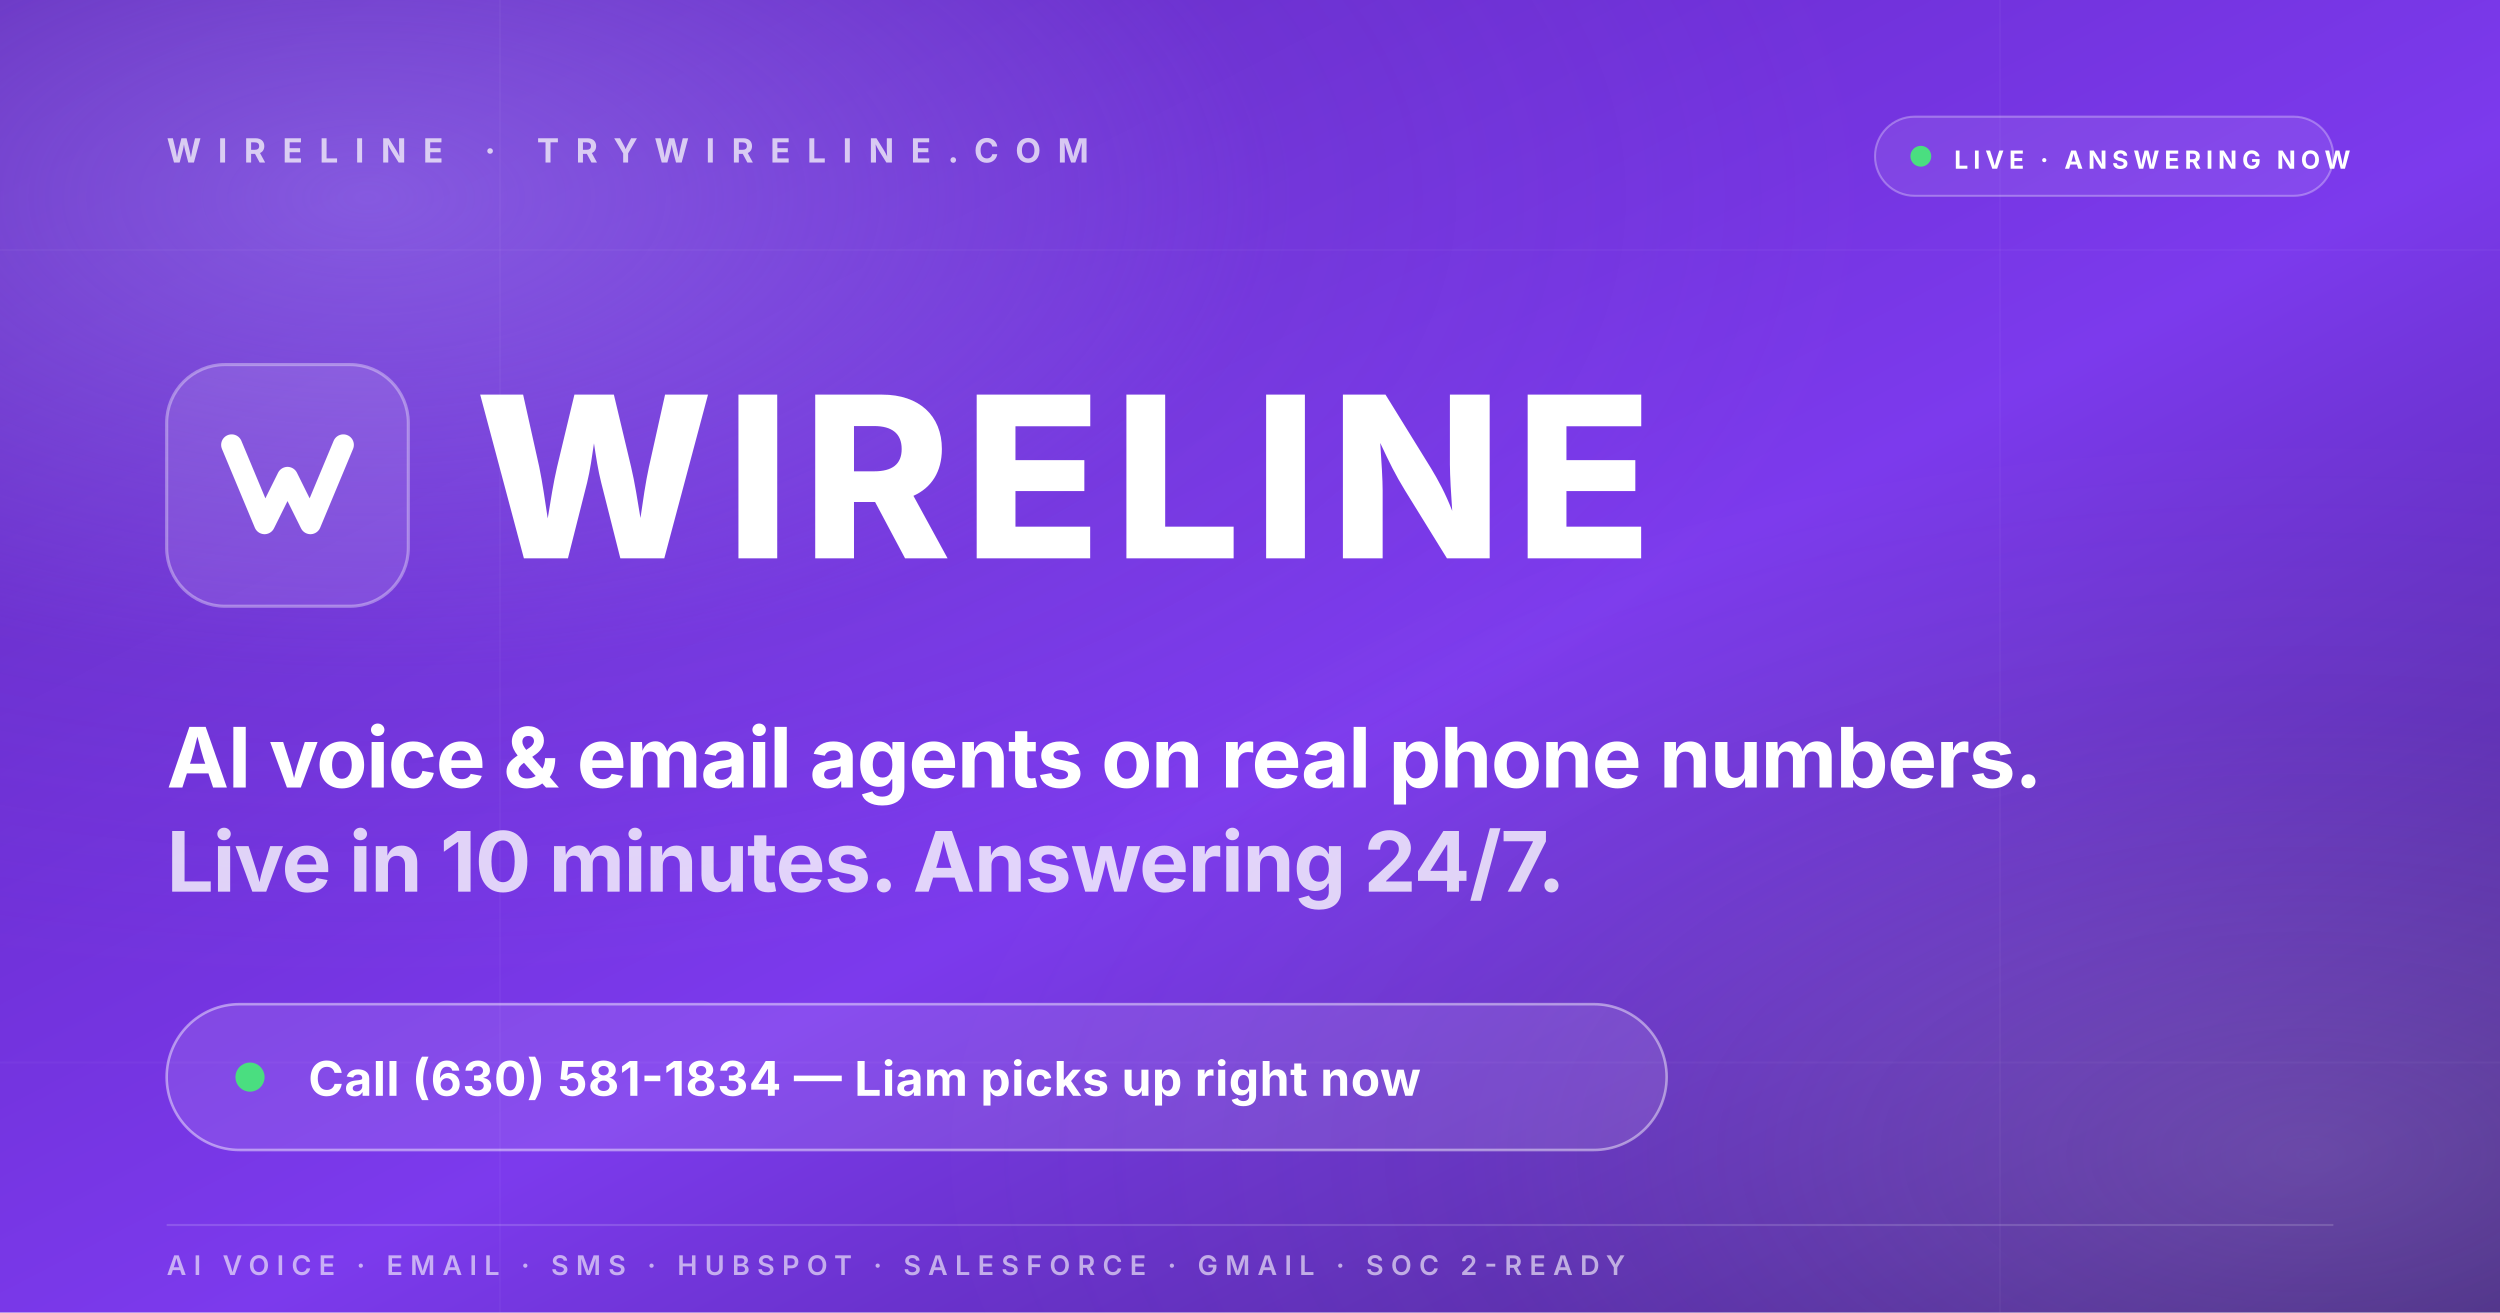
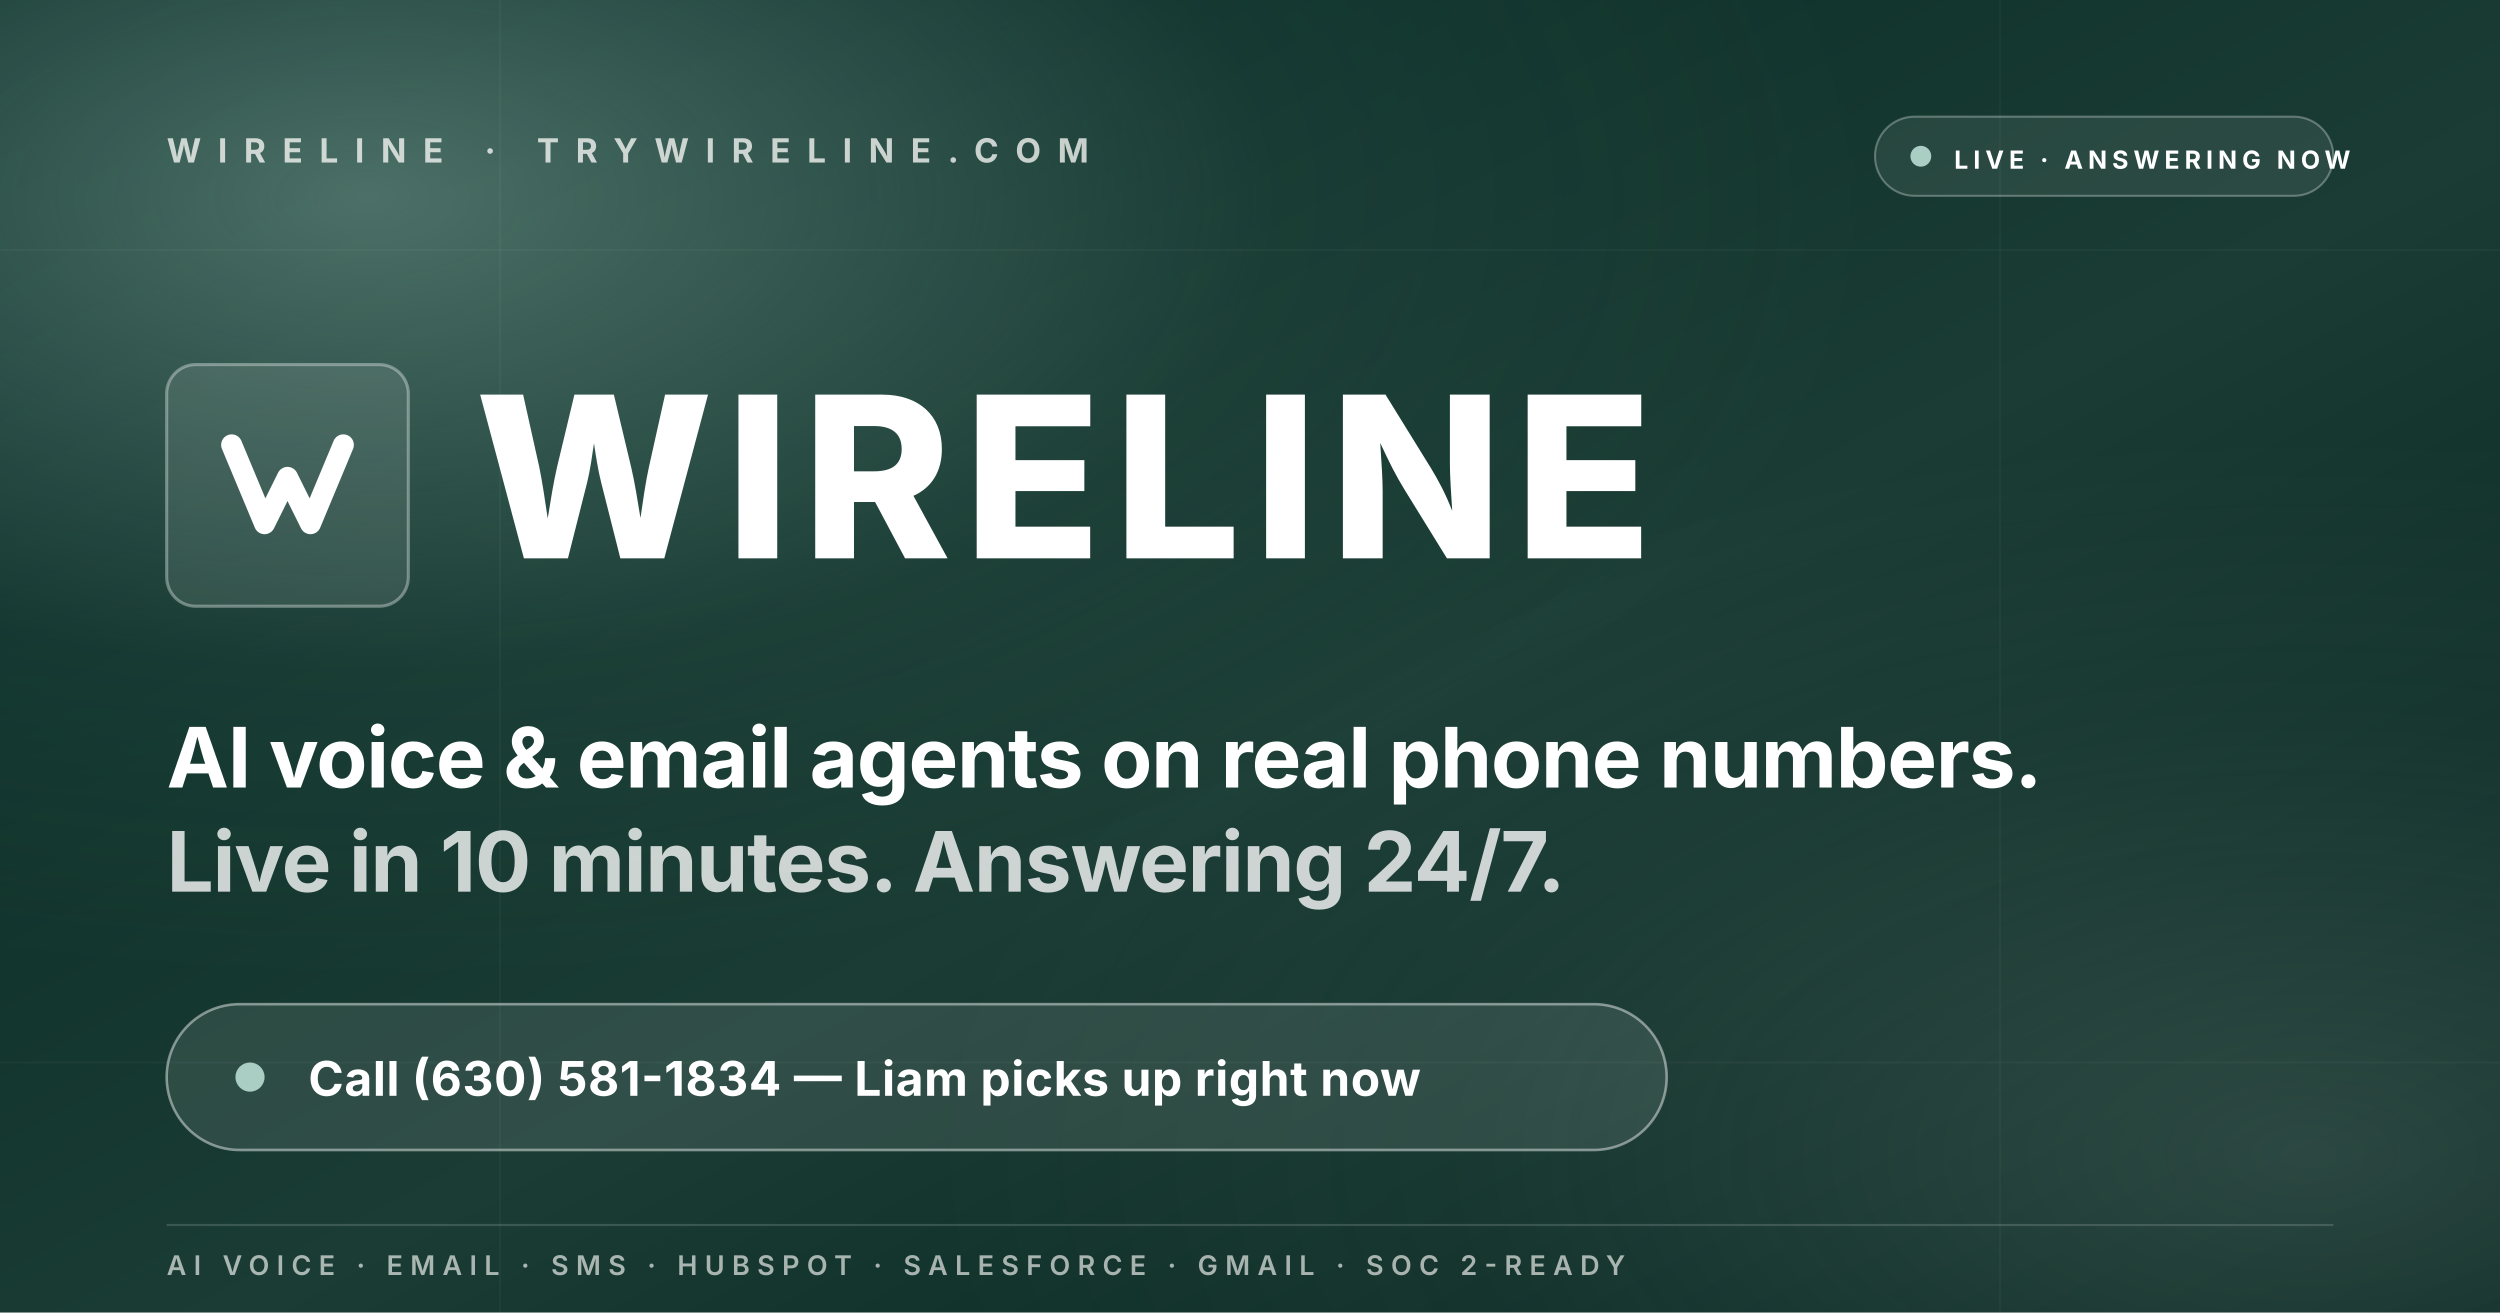
<svg xmlns="http://www.w3.org/2000/svg" viewBox="0 0 1200 630" width="1200" height="630">
  <defs>
    <linearGradient id="bg" x1="0" y1="0" x2="1" y2="1">
-       <stop offset="0%" stop-color="#5B21B6" />
-       <stop offset="55%" stop-color="#7C3AED" />
-       <stop offset="100%" stop-color="#3D1E7C" />
+       <stop offset="0%" stop-color="#01261F" />
+       <stop offset="55%" stop-color="#1A3C34" />
+       <stop offset="100%" stop-color="#00201A" />
    </linearGradient>
    <radialGradient id="glowA" cx="0.15" cy="0.15" r="0.6">
-       <stop offset="0%" stop-color="#A78BFA" stop-opacity="0.50" />
-       <stop offset="60%" stop-color="#A78BFA" stop-opacity="0.07" />
-       <stop offset="100%" stop-color="#A78BFA" stop-opacity="0" />
+       <stop offset="0%" stop-color="#AACEC3" stop-opacity="0.42" />
+       <stop offset="60%" stop-color="#AACEC3" stop-opacity="0.06" />
+       <stop offset="100%" stop-color="#AACEC3" stop-opacity="0" />
    </radialGradient>
    <radialGradient id="glowB" cx="0.92" cy="0.88" r="0.55">
-       <stop offset="0%" stop-color="#F3EFFA" stop-opacity="0.18" />
-       <stop offset="60%" stop-color="#F3EFFA" stop-opacity="0.04" />
-       <stop offset="100%" stop-color="#F3EFFA" stop-opacity="0" />
+       <stop offset="0%" stop-color="#F7F7F5" stop-opacity="0.16" />
+       <stop offset="60%" stop-color="#F7F7F5" stop-opacity="0.04" />
+       <stop offset="100%" stop-color="#F7F7F5" stop-opacity="0" />
    </radialGradient>
    <linearGradient id="hairline" x1="0" y1="0" x2="1" y2="0">
      <stop offset="0%" stop-color="#FFFFFF" stop-opacity="0" />
      <stop offset="50%" stop-color="#FFFFFF" stop-opacity="0.55" />
      <stop offset="100%" stop-color="#FFFFFF" stop-opacity="0" />
    </linearGradient>
  </defs>
  <rect width="1200" height="630" fill="url(#bg)" />
  <rect width="1200" height="630" fill="url(#glowA)" />
  <rect width="1200" height="630" fill="url(#glowB)" />
  <g stroke="#FFFFFF" stroke-opacity="0.035" stroke-width="1">
    <line x1="0" y1="120" x2="1200" y2="120" />
    <line x1="0" y1="510" x2="1200" y2="510" />
    <line x1="240" y1="0" x2="240" y2="630" />
    <line x1="960" y1="0" x2="960" y2="630" />
  </g>
-   <text x="80" y="78" font-family="Inter, system-ui, -apple-system, Segoe UI, Helvetica, Arial, sans-serif" font-size="16" font-weight="700" letter-spacing="8" fill="#F3EFFA" fill-opacity="0.78">
+   <text x="80" y="78" font-family="Inter, system-ui, -apple-system, Segoe UI, Helvetica, Arial, sans-serif" font-size="16" font-weight="700" letter-spacing="8" fill="#F7F7F5" fill-opacity="0.78">
    WIRELINE · TRYWIRELINE.COM
  </text>
  <line x1="80" y1="96" x2="380" y2="96" stroke="url(#hairline)" stroke-width="1" />
  <g transform="translate(900, 56)">
    <rect width="220" height="38" rx="19" ry="19" fill="#FFFFFF" fill-opacity="0.08" stroke="#FFFFFF" stroke-opacity="0.30" stroke-width="1" />
-     <circle cx="22" cy="19" r="5" fill="#4ADE80" />
+     <circle cx="22" cy="19" r="5" fill="#AACEC3" />
    <text x="38" y="25" font-family="Inter, system-ui, sans-serif" font-size="12" font-weight="700" letter-spacing="2.4" fill="#FFFFFF">
      LIVE · ANSWERING NOW
    </text>
  </g>
  <g transform="translate(80, 175)">
-     <rect x="0" y="0" width="116" height="116" rx="28" ry="28" fill="#FFFFFF" fill-opacity="0.10" stroke="#FFFFFF" stroke-opacity="0.35" stroke-width="1.5" />
+     <rect x="0" y="0" width="116" height="116" rx="14" ry="14" fill="#FFFFFF" fill-opacity="0.10" stroke="#FFFFFF" stroke-opacity="0.35" stroke-width="1.5" />
    <g transform="translate(11,11) scale(0.0918)">
      <path d="M 220 300 L 392 712 L 512 470 L 632 712 L 804 300" fill="none" stroke="#FFFFFF" stroke-width="110" stroke-linecap="round" stroke-linejoin="round" />
    </g>
    <text x="148" y="93" font-family="Inter, system-ui, sans-serif" font-size="108" font-weight="800" letter-spacing="6" fill="#FFFFFF">WIRELINE</text>
  </g>
  <text x="80" y="378" font-family="Inter, system-ui, sans-serif" font-size="40" font-weight="700" fill="#FFFFFF" letter-spacing="-0.5">
    AI voice &amp; email agents on real phone numbers.
  </text>
  <text x="80" y="428" font-family="Inter, system-ui, sans-serif" font-size="40" font-weight="700" fill="#FFFFFF" fill-opacity="0.78" letter-spacing="-0.5">
    Live in 10 minutes. Answering 24/7.
  </text>
  <g transform="translate(80, 482)">
    <rect width="720" height="70" rx="35" ry="35" fill="#FFFFFF" fill-opacity="0.10" stroke="#FFFFFF" stroke-opacity="0.45" stroke-width="1.25" />
-     <circle cx="40" cy="35" r="7" fill="#4ADE80" />
+     <circle cx="40" cy="35" r="7" fill="#AACEC3" />
    <text x="68" y="44" font-family="Inter, system-ui, sans-serif" font-size="23" font-weight="700" fill="#FFFFFF" letter-spacing="0.3">
      Call (630) 581-1834 — Liam picks up right now
    </text>
  </g>
  <line x1="80" y1="588" x2="1120" y2="588" stroke="#FFFFFF" stroke-opacity="0.15" stroke-width="1" />
-   <text x="80" y="612" font-family="Inter, system-ui, sans-serif" font-size="13" font-weight="600" letter-spacing="3.5" fill="#F3EFFA" fill-opacity="0.65">
-     AI VOICE · EMAIL · SMS  ·  HUBSPOT · SALESFORCE · GMAIL  ·  SOC 2-READY
+   <text x="80" y="612" font-family="Inter, system-ui, sans-serif" font-size="13" font-weight="600" letter-spacing="3.5" fill="#F7F7F5" fill-opacity="0.65">
+     AI VOICE · EMAIL · SMS · HUBSPOT · SALESFORCE · GMAIL · SOC 2-READY
  </text>
</svg>
